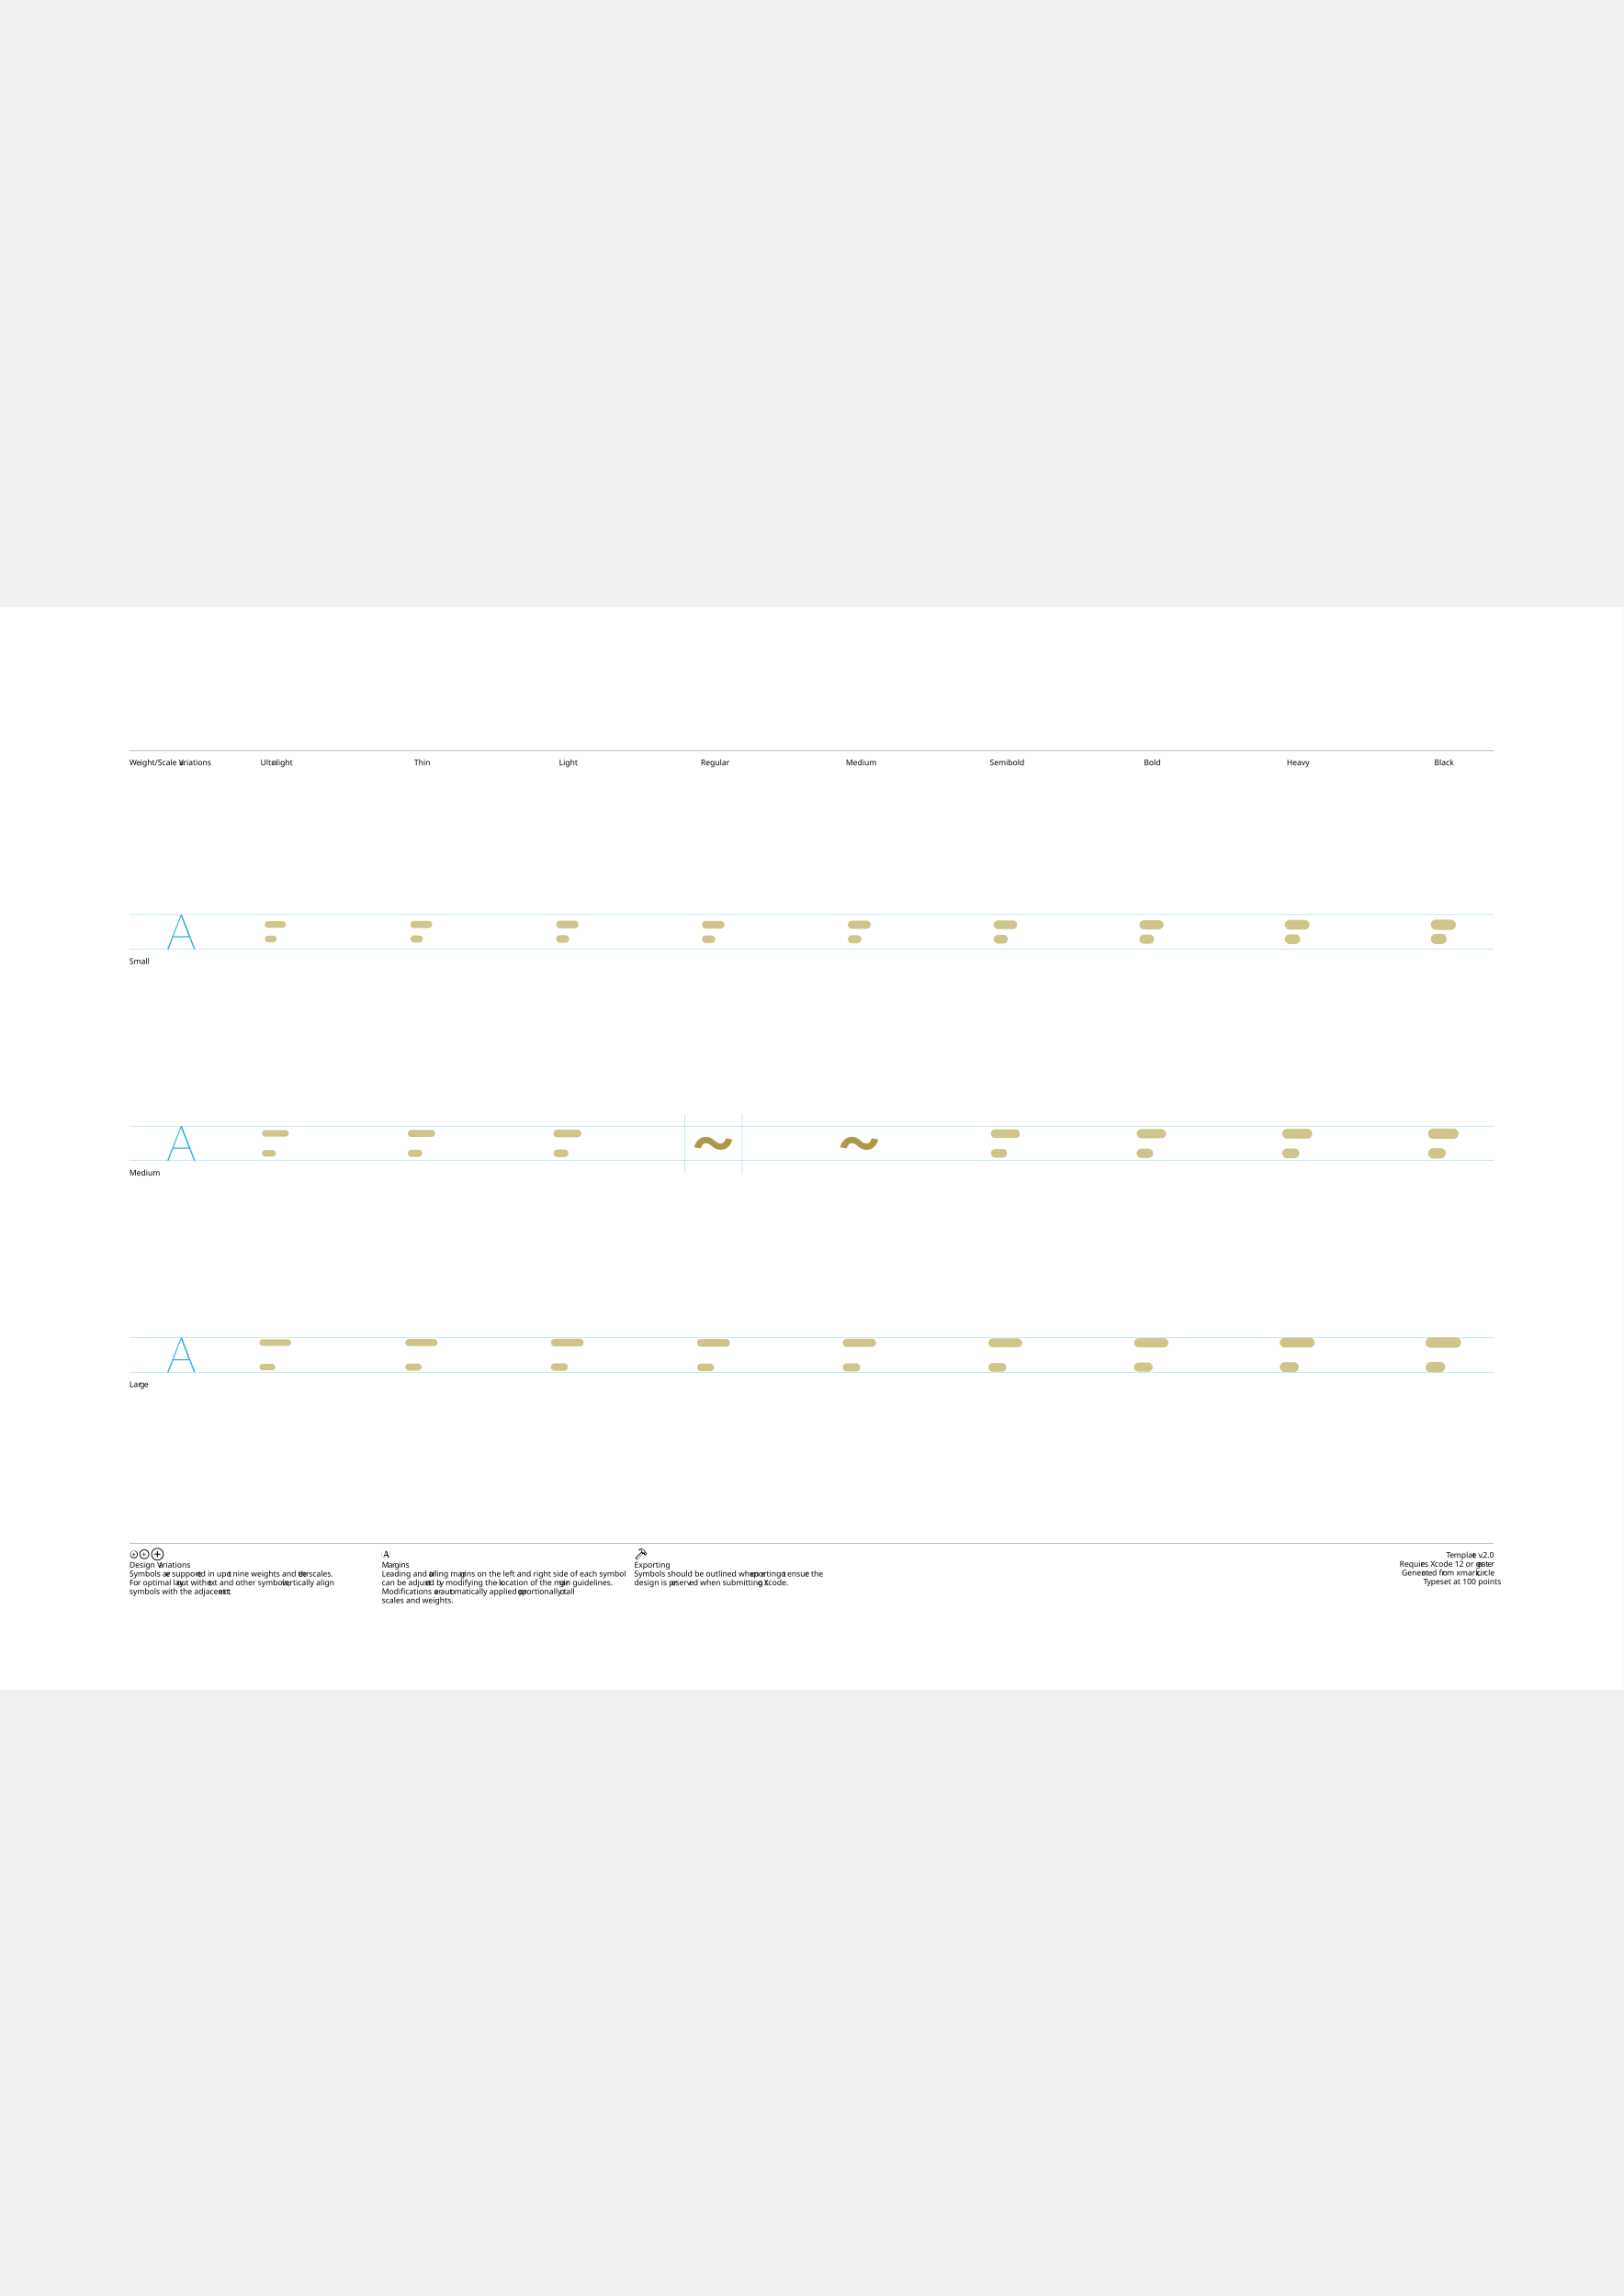
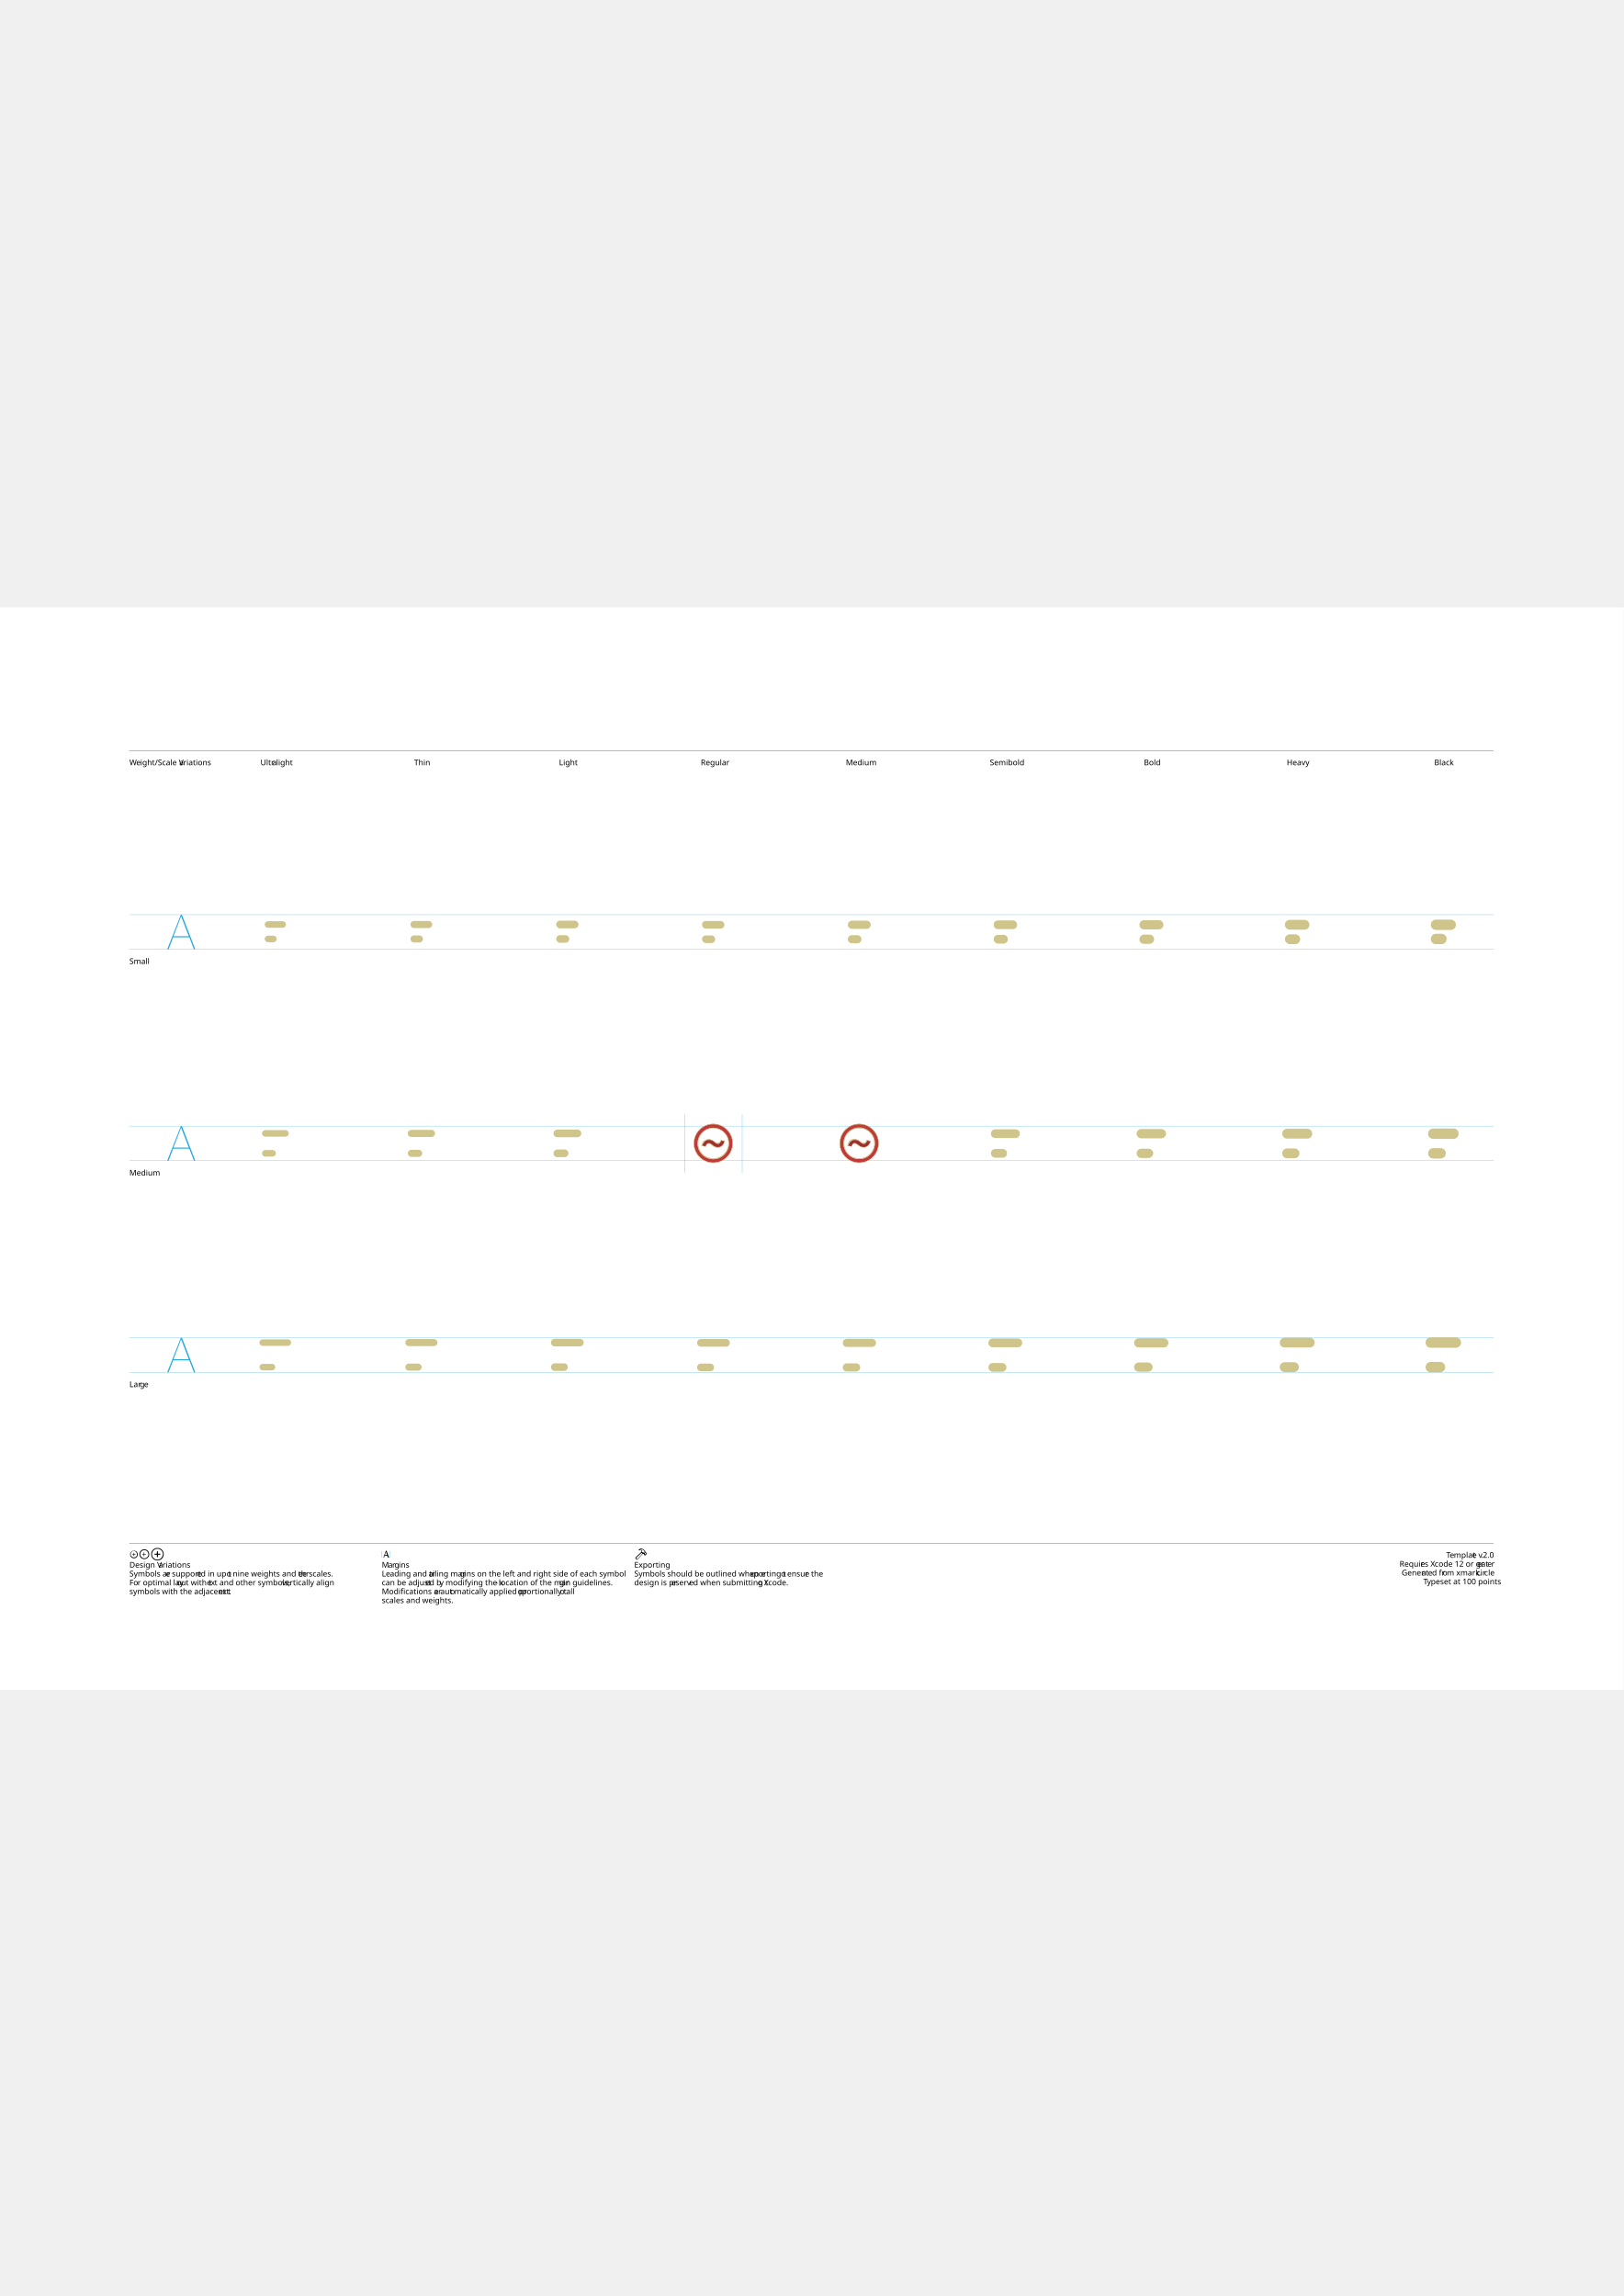
<svg xmlns="http://www.w3.org/2000/svg" version="1.1" id="Layer_1" x="0px" y="0px" viewBox="0 0 595.3 841.9" style="enable-background:new 0 0 595.3 841.9;" xml:space="preserve">
  <style type="text/css">
	.st0{fill-rule:evenodd;clip-rule:evenodd;fill:#FFFFFF;}
	.st1{fill:none;stroke:#000000;stroke-width:9.019327e-02;stroke-miterlimit:10;}
	.st2{font-family:'SFProDisplay-Regular';}
	.st3{font-size:2.886px;}
	.st4{fill:none;stroke:#00AEEF;stroke-width:9.019327e-02;stroke-miterlimit:10;}
	.st5{fill:#27AAE1;}
	.st6{fill:none;stroke:#27AAE1;stroke-width:9.019327e-02;stroke-miterlimit:10;}
	.st7{fill-rule:evenodd;clip-rule:evenodd;fill:#CFC48A;}
- 	.st8{fill-rule:evenodd;clip-rule:evenodd;fill:#AE9848;}
+ 	.st8{fill-rule:evenodd;clip-rule:evenodd;fill:none;}
+ 	.st9{fill-rule:evenodd;clip-rule:evenodd;fill:#BF3A3A;}
+ 	.st10{fill:#CFC48A;}
+ 	.st11{fill-rule:evenodd;clip-rule:evenodd;fill:#A03030;}
</style>
  <g id="Notes">
    <g id="artboard" transform="matrix(1,0,0,1,0,1.31276)">
      <rect y="221.4" class="st0" width="595.3" height="396.9" />
    </g>
    <path class="st1" d="M47.4,275.2h500.2" />
    <g transform="matrix(1,0,0,1,263,322)">
      <text transform="matrix(1 0 0 1 -215.5586 -41.3959)" class="st2 st3">W</text>
      <text transform="matrix(1 0 0 1 -213.0474 -41.3959)" class="st2 st3">e</text>
      <text transform="matrix(1 0 0 1 -211.5688 -41.3959)" class="st2 st3">ight/Scale V</text>
      <text transform="matrix(1 0 0 1 -197.2832 -41.3959)" class="st2 st3">a</text>
      <text transform="matrix(1 0 0 1 -195.8345 -41.3959)" class="st2 st3">riations</text>
    </g>
    <g transform="matrix(1,0,0,1,559.711,322)">
      <text transform="matrix(1 0 0 1 -464.2325 -41.3959)" class="st2 st3">Ultr</text>
      <text transform="matrix(1 0 0 1 -459.9029 -41.3959)" class="st2 st3">a</text>
      <text transform="matrix(1 0 0 1 -458.4542 -41.3959)" class="st2 st3">light</text>
    </g>
    <g transform="matrix(1,0,0,1,856.422,322)">
      <text transform="matrix(1 0 0 1 -704.609 -41.3959)" class="st2 st3">Thin</text>
    </g>
    <g transform="matrix(1,0,0,1,1153.13,322)">
      <text transform="matrix(1 0 0 1 -948.1798 -41.3959)" class="st2 st3">Light</text>
    </g>
    <g transform="matrix(1,0,0,1,1449.84,322)">
      <text transform="matrix(1 0 0 1 -1192.928 -41.3959)" class="st2 st3">Regular</text>
    </g>
    <g transform="matrix(1,0,0,1,1746.56,322)">
      <text transform="matrix(1 0 0 1 -1436.458 -41.3959)" class="st2 st3">Medium</text>
    </g>
    <g transform="matrix(1,0,0,1,2043.27,322)">
      <text transform="matrix(1 0 0 1 -1680.402 -41.3959)" class="st2 st3">Semibold</text>
    </g>
    <g transform="matrix(1,0,0,1,2339.98,322)">
      <text transform="matrix(1 0 0 1 -1920.611 -41.3959)" class="st2 st3">Bold</text>
    </g>
    <g transform="matrix(1,0,0,1,2636.69,322)">
      <text transform="matrix(1 0 0 1 -2164.938 -41.3959)" class="st2 st3">Heavy</text>
    </g>
    <g transform="matrix(1,0,0,1,2933.4,322)">
      <text transform="matrix(1 0 0 1 -2407.569 -41.3959)" class="st2 st3">Black</text>
    </g>
    <path class="st1" d="M47.4,565.8h500.2" />
    <g transform="matrix(1,0,0,1,263,1933)">
      <path d="M-213.9-1361.6c0.8,0,1.4-0.6,1.4-1.4s-0.6-1.4-1.4-1.4c-0.8,0-1.4,0.6-1.4,1.4C-215.3-1362.3-214.7-1361.6-213.9-1361.6z     M-213.9-1361.9c-0.6,0-1.2-0.5-1.2-1.2c0-0.6,0.5-1.2,1.1-1.2s1.2,0.5,1.2,1.2C-212.7-1362.4-213.2-1361.9-213.9-1361.9z     M-214.4-1362.9h0.4v0.4c0,0.1,0.1,0.1,0.1,0.1c0.1,0,0.1-0.1,0.1-0.1v-0.4h0.4c0.1,0,0.1-0.1,0.1-0.1c0-0.1-0.1-0.1-0.1-0.1h-0.4    v-0.4c0-0.1-0.1-0.1-0.1-0.1c-0.1,0-0.1,0.1-0.1,0.1v0.4h-0.4c-0.1,0-0.1,0.1-0.1,0.1S-214.5-1362.9-214.4-1362.9z" />
    </g>
    <g transform="matrix(1,0,0,1,281.506,1933)">
      <path d="M-228.6-1361.3c1,0,1.8-0.8,1.8-1.8s-0.8-1.8-1.8-1.8s-1.8,0.8-1.8,1.8C-230.4-1362.1-229.6-1361.3-228.6-1361.3z     M-228.6-1361.6c-0.8,0-1.5-0.7-1.5-1.5s0.7-1.5,1.5-1.5s1.5,0.7,1.5,1.5C-227.1-1362.2-227.8-1361.6-228.6-1361.6z     M-229.3-1362.9h0.5v0.5c0,0.1,0.1,0.1,0.1,0.1c0.1,0,0.1-0.1,0.1-0.1v-0.5h0.5c0.1,0,0.1-0.1,0.1-0.1c0-0.1-0.1-0.1-0.1-0.1h-0.5    v-0.5c0-0.1-0.1-0.2-0.1-0.2c-0.1,0-0.1,0.1-0.1,0.2v0.5h-0.5c-0.1,0-0.2,0.1-0.2,0.1C-229.4-1363-229.4-1362.9-229.3-1362.9z" />
    </g>
    <g transform="matrix(1,0,0,1,304.924,1933)">
      <path d="M-247.2-1360.8c1.3,0,2.3-1,2.3-2.3s-1-2.3-2.3-2.3s-2.3,1-2.3,2.3S-248.5-1360.8-247.2-1360.8z M-247.2-1361.1    c-1.1,0-2-0.9-2-2s0.9-2,2-2s2,0.9,2,2C-245.3-1362-246.1-1361.1-247.2-1361.1z M-248.1-1362.9h0.7v0.7c0,0.1,0.1,0.2,0.2,0.2    c0.1,0,0.2-0.1,0.2-0.2v-0.7h0.7c0.1,0,0.2-0.1,0.2-0.2s-0.1-0.2-0.2-0.2h-0.7v-0.7c0-0.1-0.1-0.2-0.2-0.2c-0.1,0-0.2,0.1-0.2,0.2    v0.7h-0.7c-0.1,0-0.2,0.1-0.2,0.2S-248.2-1362.9-248.1-1362.9z" />
    </g>
    <g transform="matrix(1,0,0,1,263,1953)">
      <text transform="matrix(1 0 0 1 -215.5586 -1378.185)" class="st2 st3">Design V</text>
      <text transform="matrix(1 0 0 1 -204.8774 -1378.185)" class="st2 st3">a</text>
      <text transform="matrix(1 0 0 1 -203.4287 -1378.185)" class="st2 st3">riations</text>
    </g>
    <g transform="matrix(1,0,0,1,263,1971)">
      <text transform="matrix(1 0 0 1 -215.5586 -1392.938)" class="st2 st3">Symbols ar</text>
      <text transform="matrix(1 0 0 1 -202.2026 -1392.938)" class="st2 st3">e</text>
      <text transform="matrix(1 0 0 1 -200.7246 -1392.938)" class="st2 st3"> support</text>
      <text transform="matrix(1 0 0 1 -190.8496 -1392.938)" class="st2 st3">e</text>
      <text transform="matrix(1 0 0 1 -189.3716 -1392.938)" class="st2 st3">d in up t</text>
      <text transform="matrix(1 0 0 1 -179.9492 -1392.938)" class="st2 st3">o</text>
      <text transform="matrix(1 0 0 1 -178.4175 -1392.938)" class="st2 st3"> nine weights and thr</text>
      <text transform="matrix(1 0 0 1 -153.6338 -1392.938)" class="st2 st3">e</text>
      <text transform="matrix(1 0 0 1 -152.1553 -1392.938)" class="st2 st3">e scales.</text>
    </g>
    <g transform="matrix(1,0,0,1,263,1989)">
      <text transform="matrix(1 0 0 1 -215.5586 -1407.691)" class="st2 st3">F</text>
      <text transform="matrix(1 0 0 1 -214.0913 -1407.691)" class="st2 st3">o</text>
      <text transform="matrix(1 0 0 1 -212.5596 -1407.691)" class="st2 st3">r optimal lay</text>
      <text transform="matrix(1 0 0 1 -198.1641 -1407.691)" class="st2 st3">o</text>
      <text transform="matrix(1 0 0 1 -196.6318 -1407.691)" class="st2 st3">ut with t</text>
      <text transform="matrix(1 0 0 1 -187.146 -1407.691)" class="st2 st3">e</text>
      <text transform="matrix(1 0 0 1 -185.6963 -1407.691)" class="st2 st3">x</text>
      <text transform="matrix(1 0 0 1 -184.3447 -1407.691)" class="st2 st3">t and other symbols,</text>
      <text transform="matrix(1 0 0 1 -160.2012 -1407.691)" class="st2 st3"> </text>
      <text transform="matrix(1 0 0 1 -159.6089 -1407.691)" class="st2 st3">v</text>
      <text transform="matrix(1 0 0 1 -158.2715 -1407.691)" class="st2 st3">e</text>
      <text transform="matrix(1 0 0 1 -156.7935 -1407.691)" class="st2 st3">rtically align</text>
    </g>
    <g transform="matrix(1,0,0,1,263,2007)">
      <text transform="matrix(1 0 0 1 -215.5586 -1422.444)" class="st2 st3">symbols with the adjacent t</text>
      <text transform="matrix(1 0 0 1 -182.8467 -1422.444)" class="st2 st3">e</text>
      <text transform="matrix(1 0 0 1 -181.3965 -1422.444)" class="st2 st3">x</text>
      <text transform="matrix(1 0 0 1 -180.0449 -1422.444)" class="st2 st3">t.</text>
    </g>
    <path class="st4" d="M140,568.7v2.5" />
    <g transform="matrix(1,0,0,1,776,1933)">
      <path d="M-635.4-1361.8c0.1,0,0.1,0,0.2-0.1l0.2-0.6h1l0.2,0.6c0,0.1,0.1,0.1,0.2,0.1c0.1,0,0.2-0.1,0.2-0.1v-0.1l-0.8-2.2    c0-0.1-0.1-0.2-0.2-0.2c-0.1,0-0.2,0.1-0.2,0.2l-0.8,2.2L-635.4-1361.8C-635.6-1361.8-635.5-1361.8-635.4-1361.8z M-634.9-1362.8    l0.4-1.2l0,0l0.4,1.2H-634.9z" />
    </g>
    <path class="st4" d="M143,568.7v2.5" />
    <g transform="matrix(1,0,0,1,776,1953)">
      <text transform="matrix(1 0 0 1 -636.02 -1378.185)" class="st2 st3">M</text>
      <text transform="matrix(1 0 0 1 -633.6641 -1378.185)" class="st2 st3">a</text>
      <text transform="matrix(1 0 0 1 -632.2153 -1378.185)" class="st2 st3">r</text>
      <text transform="matrix(1 0 0 1 -631.3965 -1378.185)" class="st2 st3">g</text>
      <text transform="matrix(1 0 0 1 -629.8125 -1378.185)" class="st2 st3">ins</text>
    </g>
    <g transform="matrix(1,0,0,1,776,1971)">
      <text transform="matrix(1 0 0 1 -636.02 -1392.938)" class="st2 st3">L</text>
      <text transform="matrix(1 0 0 1 -634.5488 -1392.938)" class="st2 st3">e</text>
      <text transform="matrix(1 0 0 1 -633.0708 -1392.938)" class="st2 st3">ading and tr</text>
      <text transform="matrix(1 0 0 1 -618.8428 -1392.938)" class="st2 st3">a</text>
      <text transform="matrix(1 0 0 1 -617.394 -1392.938)" class="st2 st3">iling mar</text>
      <text transform="matrix(1 0 0 1 -607.333 -1392.938)" class="st2 st3">g</text>
      <text transform="matrix(1 0 0 1 -605.749 -1392.938)" class="st2 st3">ins on the left and right side of each symbol</text>
    </g>
    <g transform="matrix(1,0,0,1,776,1989)">
      <text transform="matrix(1 0 0 1 -636.02 -1407.691)" class="st2 st3">can be adjust</text>
      <text transform="matrix(1 0 0 1 -620.0151 -1407.691)" class="st2 st3">e</text>
      <text transform="matrix(1 0 0 1 -618.5366 -1407.691)" class="st2 st3">d b</text>
      <text transform="matrix(1 0 0 1 -614.8052 -1407.691)" class="st2 st3">y</text>
      <text transform="matrix(1 0 0 1 -613.4014 -1407.691)" class="st2 st3"> modifying the x</text>
      <text transform="matrix(1 0 0 1 -594.4043 -1407.691)" class="st2 st3">-</text>
      <text transform="matrix(1 0 0 1 -593.167 -1407.691)" class="st2 st3">location of the mar</text>
      <text transform="matrix(1 0 0 1 -570.9614 -1407.691)" class="st2 st3">g</text>
      <text transform="matrix(1 0 0 1 -569.3774 -1407.691)" class="st2 st3">in guidelines.</text>
    </g>
    <g transform="matrix(1,0,0,1,776,2007)">
      <text transform="matrix(1 0 0 1 -636.02 -1422.444)" class="st2 st3">Modifications ar</text>
      <text transform="matrix(1 0 0 1 -616.812 -1422.444)" class="st2 st3">e</text>
      <text transform="matrix(1 0 0 1 -615.3335 -1422.444)" class="st2 st3"> aut</text>
      <text transform="matrix(1 0 0 1 -610.9448 -1422.444)" class="st2 st3">o</text>
      <text transform="matrix(1 0 0 1 -609.4131 -1422.444)" class="st2 st3">matically applied pr</text>
      <text transform="matrix(1 0 0 1 -586.2378 -1422.444)" class="st2 st3">o</text>
      <text transform="matrix(1 0 0 1 -584.7061 -1422.444)" class="st2 st3">portionally t</text>
      <text transform="matrix(1 0 0 1 -570.7329 -1422.444)" class="st2 st3">o</text>
      <text transform="matrix(1 0 0 1 -569.2012 -1422.444)" class="st2 st3"> all</text>
    </g>
    <g transform="matrix(1,0,0,1,776,2025)">
      <text transform="matrix(1 0 0 1 -636.02 -1437.197)" class="st2 st3">scales and weights.</text>
    </g>
    <g transform="matrix(1,0,0,1,1289,1933)">
      <path d="M-1056-1361.5l0.3,0.3c0.2,0.2,0.3,0.1,0.5,0l1.8-2c0,0,0.1,0,0.2,0h0.2l0.1,0.1v0.1c0,0.1,0,0.2,0.1,0.2l0.1,0.1    c0.1,0.1,0.2,0.1,0.3,0l0.5-0.5c0.1-0.1,0.1-0.2,0-0.3l-0.1-0.1c-0.1-0.1-0.2-0.1-0.2-0.1h-0.1l-0.1-0.1v-0.2c0-0.1,0-0.2-0.1-0.3    l-0.4-0.4c-0.6-0.6-1.4-0.6-1.9-0.1c-0.1,0.1-0.1,0.2,0,0.2c0,0.1,0.1,0.1,0.2,0.1c0.3-0.1,0.5-0.1,0.8,0.1l-0.1,0.3    c0,0.1,0,0.2,0,0.2l-2,1.9C-1056.1-1361.8-1056.1-1361.6-1056-1361.5z M-1054.5-1364.7c0.4-0.3,1-0.3,1.4,0.1l0.4,0.4v0.1    l-0.1,0.3l0.3,0.3h0.2h0.1l0.1,0.1l-0.4,0.4l-0.1-0.1c0,0,0,0,0-0.1v-0.2l-0.3-0.3h-0.3c-0.1,0-0.1,0-0.1,0l-0.4-0.4    c0,0-0.1-0.1,0-0.1l0.2-0.4C-1053.8-1364.6-1054.2-1364.7-1054.5-1364.7C-1054.6-1364.6-1054.6-1364.7-1054.5-1364.7z     M-1055.5-1361.4l-0.2-0.2c-0.1-0.1-0.1-0.1,0-0.2l1.9-1.8l0.3,0.3l-1.8,2C-1055.4-1361.3-1055.4-1361.3-1055.5-1361.4z" />
    </g>
    <g transform="matrix(1,0,0,1,1289,1953)">
      <text transform="matrix(1 0 0 1 -1056.482 -1378.185)" class="st2 st3">Exporting</text>
    </g>
    <g transform="matrix(1,0,0,1,1289,1971)">
      <text transform="matrix(1 0 0 1 -1056.482 -1392.938)" class="st2 st3">Symbols should be outlined when e</text>
      <text transform="matrix(1 0 0 1 -1014.039 -1392.938)" class="st2 st3">x</text>
      <text transform="matrix(1 0 0 1 -1012.688 -1392.938)" class="st2 st3">porting t</text>
      <text transform="matrix(1 0 0 1 -1002.693 -1392.938)" class="st2 st3">o</text>
      <text transform="matrix(1 0 0 1 -1001.161 -1392.938)" class="st2 st3"> ensur</text>
      <text transform="matrix(1 0 0 1 -993.8877 -1392.938)" class="st2 st3">e</text>
      <text transform="matrix(1 0 0 1 -992.4097 -1392.938)" class="st2 st3"> the</text>
    </g>
    <g transform="matrix(1,0,0,1,1289,1989)">
      <text transform="matrix(1 0 0 1 -1056.482 -1407.691)" class="st2 st3">design is pr</text>
      <text transform="matrix(1 0 0 1 -1042.837 -1407.691)" class="st2 st3">e</text>
      <text transform="matrix(1 0 0 1 -1041.359 -1407.691)" class="st2 st3">serv</text>
      <text transform="matrix(1 0 0 1 -1036.311 -1407.691)" class="st2 st3">e</text>
      <text transform="matrix(1 0 0 1 -1034.833 -1407.691)" class="st2 st3">d when submitting t</text>
      <text transform="matrix(1 0 0 1 -1011.199 -1407.691)" class="st2 st3">o</text>
      <text transform="matrix(1 0 0 1 -1009.668 -1407.691)" class="st2 st3"> X</text>
      <text transform="matrix(1 0 0 1 -1007.342 -1407.691)" class="st2 st3">c</text>
      <text transform="matrix(1 0 0 1 -1005.896 -1407.691)" class="st2 st3">ode.</text>
    </g>
    <g id="template-version" transform="matrix(1,0,0,1,3036,1933)">
      <text transform="matrix(1 0 0 1 -2505.767 -1361.793)" class="st2 st3">T</text>
      <text transform="matrix(1 0 0 1 -2504.47 -1361.793)" class="st2 st3">e</text>
      <text transform="matrix(1 0 0 1 -2502.991 -1361.793)" class="st2 st3">mplat</text>
      <text transform="matrix(1 0 0 1 -2496.223 -1361.793)" class="st2 st3">e</text>
      <text transform="matrix(1 0 0 1 -2494.744 -1361.793)" class="st2 st3"> v</text>
      <text transform="matrix(1 0 0 1 -2492.971 -1361.793)" class="st2 st3">.</text>
      <text transform="matrix(1 0 0 1 -2492.351 -1361.793)" class="st2 st3">2.0</text>
    </g>
    <g transform="matrix(1,0,0,1,3036,1951)">
      <text transform="matrix(1 0 0 1 -2522.907 -1376.546)" class="st2 st3">Requir</text>
      <text transform="matrix(1 0 0 1 -2515.182 -1376.546)" class="st2 st3">e</text>
      <text transform="matrix(1 0 0 1 -2513.703 -1376.546)" class="st2 st3">s X</text>
      <text transform="matrix(1 0 0 1 -2510.035 -1376.546)" class="st2 st3">c</text>
      <text transform="matrix(1 0 0 1 -2508.589 -1376.546)" class="st2 st3">ode 12 or gr</text>
      <text transform="matrix(1 0 0 1 -2494.469 -1376.546)" class="st2 st3">e</text>
      <text transform="matrix(1 0 0 1 -2492.99 -1376.546)" class="st2 st3">at</text>
      <text transform="matrix(1 0 0 1 -2490.714 -1376.546)" class="st2 st3">e</text>
      <text transform="matrix(1 0 0 1 -2489.235 -1376.546)" class="st2 st3">r</text>
    </g>
    <g transform="matrix(1,0,0,1,3036,1969)">
      <text transform="matrix(1 0 0 1 -2522.122 -1391.299)" class="st2 st3">Gener</text>
      <text transform="matrix(1 0 0 1 -2514.745 -1391.299)" class="st2 st3">a</text>
      <text transform="matrix(1 0 0 1 -2513.296 -1391.299)" class="st2 st3">t</text>
      <text transform="matrix(1 0 0 1 -2512.469 -1391.299)" class="st2 st3">e</text>
      <text transform="matrix(1 0 0 1 -2510.99 -1391.299)" class="st2 st3">d fr</text>
      <text transform="matrix(1 0 0 1 -2507.106 -1391.299)" class="st2 st3">o</text>
      <text transform="matrix(1 0 0 1 -2505.573 -1391.299)" class="st2 st3">m xmark.</text>
      <text transform="matrix(1 0 0 1 -2494.719 -1391.299)" class="st2 st3">c</text>
      <text transform="matrix(1 0 0 1 -2493.273 -1391.299)" class="st2 st3">ir</text>
      <text transform="matrix(1 0 0 1 -2491.859 -1391.299)" class="st2 st3">c</text>
      <text transform="matrix(1 0 0 1 -2490.414 -1391.299)" class="st2 st3">le</text>
    </g>
    <g transform="matrix(1,0,0,1,3036,1987)">
      <text transform="matrix(1 0 0 1 -2514.163 -1406.053)" class="st2 st3">T</text>
      <text transform="matrix(1 0 0 1 -2512.824 -1406.053)" class="st2 st3">y</text>
      <text transform="matrix(1 0 0 1 -2511.42 -1406.053)" class="st2 st3">peset at 100 points</text>
    </g>
    <g transform="matrix(1,0,0,1,263,726)">
      <text transform="matrix(1 0 0 1 -215.5586 -372.5199)" class="st2 st3">Small</text>
    </g>
    <g transform="matrix(1,0,0,1,263,1156)">
      <text transform="matrix(1 0 0 1 -215.5586 -724.953)" class="st2 st3">Medium</text>
    </g>
    <g transform="matrix(1,0,0,1,263,1586)">
      <text transform="matrix(1 0 0 1 -215.5586 -1077.388)" class="st2 st3">Lar</text>
      <text transform="matrix(1 0 0 1 -211.7773 -1077.388)" class="st2 st3">g</text>
      <text transform="matrix(1 0 0 1 -210.1934 -1077.388)" class="st2 st3">e</text>
    </g>
  </g>
  <g id="Guides">
    <g id="H-reference" transform="matrix(1,0,0,1,339,696)">
      <path class="st5" d="M-277.7-347.9h0.5l1.7-4.4h5.9l1.7,4.4h0.5l-4.9-12.7h-0.4L-277.7-347.9z M-272.6-360L-272.6-360l2.8,7.3    h-5.6L-272.6-360z" />
    </g>
    <path id="Baseline-S" class="st6" d="M47.4,348.1h500.2" />
    <path id="Capline-S" class="st6" d="M47.4,335.4h500.2" />
    <g id="H-reference1" transform="matrix(1,0,0,1,339,1126)">
      <path class="st5" d="M-277.7-700.4h0.5l1.7-4.4h5.9l1.7,4.4h0.5l-4.9-12.7h-0.4L-277.7-700.4z M-272.6-712.5L-272.6-712.5l2.8,7.3    h-5.6L-272.6-712.5z" />
    </g>
    <path id="Baseline-M" class="st6" d="M47.4,425.6h500.2" />
    <path id="Capline-M" class="st6" d="M47.4,412.9h500.2" />
    <g id="H-reference2" transform="matrix(1,0,0,1,339,1556)">
      <path class="st5" d="M-277.7-1052.8h0.5l1.7-4.4h5.9l1.7,4.4h0.5l-4.9-12.7h-0.4L-277.7-1052.8z M-272.6-1064.9L-272.6-1064.9    l2.8,7.3h-5.6L-272.6-1064.9z" />
    </g>
    <path id="Baseline-L" class="st6" d="M47.4,503.2h500.2" />
    <path id="Capline-L" class="st6" d="M47.4,490.5h500.2" />
    <path id="left-margin" class="st4" d="M251,408.5V430" />
    <path id="right-margin" class="st4" d="M272.1,408.5V430" />
  </g>
  <g id="Symbols">
    <g id="Black-L" transform="matrix(1,0,0,1,2854.05,1556)">
      <path class="st7" d="M-2329.5-1052.8h3.4c1,0,1.9-0.8,1.9-1.9c0-1-0.8-1.9-1.9-1.9h-3.4c-1,0-1.9,0.8-1.9,1.9    C-2331.4-1053.6-2330.6-1052.8-2329.5-1052.8z M-2329.5-1061.8h9.2c1,0,1.9-0.8,1.9-1.9s-0.8-1.9-1.9-1.9h-9.2    c-1,0-1.9,0.8-1.9,1.9S-2330.6-1061.8-2329.5-1061.8z" />
    </g>
    <g id="Heavy-L" transform="matrix(1,0,0,1,2558.39,1556)">
      <path class="st7" d="M-2087.4-1052.9h3.4c1,0,1.8-0.8,1.8-1.8s-0.8-1.8-1.8-1.8h-3.4c-1,0-1.8,0.8-1.8,1.8    C-2089.2-1053.7-2088.4-1052.9-2087.4-1052.9z M-2087.4-1061.9h9.2c1,0,1.8-0.8,1.8-1.8s-0.8-1.8-1.8-1.8h-9.2    c-1,0-1.8,0.8-1.8,1.8S-2088.4-1061.9-2087.4-1061.9z" />
    </g>
    <g id="Bold-L" transform="matrix(1,0,0,1,2262.88,1556)">
      <path class="st7" d="M-1845.4-1053h3.4c0.9,0,1.7-0.8,1.7-1.7c0-0.9-0.8-1.7-1.7-1.7h-3.4c-0.9,0-1.7,0.8-1.7,1.7    C-1847.1-1053.7-1846.3-1053-1845.4-1053z M-1845.4-1061.9h9.2c0.9,0,1.7-0.8,1.7-1.7s-0.8-1.7-1.7-1.7h-9.2    c-0.9,0-1.7,0.8-1.7,1.7S-1846.3-1061.9-1845.4-1061.9z" />
    </g>
    <g id="Semibold-L" transform="matrix(1,0,0,1,1966.97,1556)">
      <path class="st7" d="M-1603-1053h3.4c0.9,0,1.6-0.7,1.6-1.6s-0.7-1.6-1.6-1.6h-3.4c-0.9,0-1.6,0.7-1.6,1.6    C-1604.6-1053.8-1603.9-1053-1603-1053z M-1603-1062h9.2c0.9,0,1.6-0.7,1.6-1.6s-0.7-1.6-1.6-1.6h-9.2c-0.9,0-1.6,0.7-1.6,1.6    S-1603.9-1062-1603-1062z" />
    </g>
    <g id="Medium-L" transform="matrix(1,0,0,1,1670.87,1556)">
      <path class="st7" d="M-1360.4-1053.1h3.4c0.8,0,1.5-0.7,1.5-1.5s-0.7-1.5-1.5-1.5h-3.4c-0.8,0-1.5,0.7-1.5,1.5    C-1361.9-1053.8-1361.3-1053.1-1360.4-1053.1z M-1360.4-1062.1h9.2c0.8,0,1.5-0.7,1.5-1.5s-0.7-1.5-1.5-1.5h-9.2    c-0.8,0-1.5,0.7-1.5,1.5S-1361.3-1062.1-1360.4-1062.1z" />
    </g>
    <g id="Regular-L" transform="matrix(1,0,0,1,1374.97,1556)">
      <path class="st7" d="M-1118-1053.2h3.4c0.8,0,1.4-0.6,1.4-1.4s-0.6-1.4-1.4-1.4h-3.4c-0.8,0-1.4,0.6-1.4,1.4    S-1118.8-1053.2-1118-1053.2z M-1118-1062.2h9.2c0.8,0,1.4-0.6,1.4-1.4s-0.6-1.4-1.4-1.4h-9.2c-0.8,0-1.4,0.6-1.4,1.4    S-1118.8-1062.2-1118-1062.2z" />
    </g>
    <g id="Light-L" transform="matrix(1,0,0,1,1079.18,1556)">
      <path class="st7" d="M-875.8-1053.3h3.4c0.7,0,1.4-0.6,1.4-1.4s-0.6-1.4-1.4-1.4h-3.4c-0.7,0-1.4,0.6-1.4,1.4    S-876.5-1053.3-875.8-1053.3z M-875.8-1062.3h9.2c0.7,0,1.4-0.6,1.4-1.4s-0.6-1.4-1.4-1.4h-9.2c-0.7,0-1.4,0.6-1.4,1.4    S-876.5-1062.3-875.8-1062.3z" />
    </g>
    <g id="Thin-L" transform="matrix(1,0,0,1,783.693,1556)">
      <path class="st7" d="M-633.8-1053.4h3.4c0.7,0,1.3-0.6,1.3-1.3s-0.6-1.3-1.3-1.3h-3.4c-0.7,0-1.3,0.6-1.3,1.3    S-634.5-1053.4-633.8-1053.4z M-633.8-1062.4h9.2c0.7,0,1.3-0.6,1.3-1.3s-0.6-1.3-1.3-1.3h-9.2c-0.7,0-1.3,0.6-1.3,1.3    S-634.5-1062.4-633.8-1062.4z" />
    </g>
    <g id="Ultralight-L" transform="matrix(1,0,0,1,487.616,1556)">
      <path class="st7" d="M-391.3-1053.5h3.4c0.6,0,1.2-0.5,1.2-1.2c0-0.6-0.5-1.2-1.2-1.2h-3.4c-0.6,0-1.2,0.5-1.2,1.2    C-392.4-1054-391.9-1053.5-391.3-1053.5z M-391.3-1062.5h9.2c0.6,0,1.2-0.5,1.2-1.2s-0.5-1.2-1.2-1.2h-9.2c-0.6,0-1.2,0.5-1.2,1.2    S-391.9-1062.5-391.3-1062.5z" />
    </g>
    <g id="Black-M" transform="matrix(1,0,0,1,2870.97,1126)">
      <path class="st7" d="M-2345.5-701.2h2.7c1,0,1.9-0.8,1.9-1.9c0-1-0.8-1.9-1.9-1.9h-2.7c-1,0-1.9,0.8-1.9,1.9    S-2346.6-701.2-2345.5-701.2z M-2345.5-708.4h7.4c1,0,1.9-0.8,1.9-1.9s-0.8-1.9-1.9-1.9h-7.4c-1,0-1.9,0.8-1.9,1.9    S-2346.6-708.4-2345.5-708.4z" />
    </g>
    <g id="Heavy-M" transform="matrix(1,0,0,1,2575.19,1126)">
      <path class="st7" d="M-2103.3-701.3h2.7c1,0,1.8-0.8,1.8-1.8s-0.8-1.8-1.8-1.8h-2.7c-1,0-1.8,0.8-1.8,1.8    S-2104.3-701.3-2103.3-701.3z M-2103.3-708.5h7.4c1,0,1.8-0.8,1.8-1.8s-0.8-1.8-1.8-1.8h-7.4c-1,0-1.8,0.8-1.8,1.8    S-2104.3-708.5-2103.3-708.5z" />
    </g>
    <g id="Bold-M" transform="matrix(1,0,0,1,2279.5,1126)">
      <path class="st7" d="M-1861.1-701.4h2.7c0.9,0,1.7-0.8,1.7-1.7s-0.8-1.7-1.7-1.7h-2.7c-0.9,0-1.7,0.8-1.7,1.7    C-1862.8-702.1-1862-701.4-1861.1-701.4z M-1861.1-708.6h7.4c0.9,0,1.7-0.8,1.7-1.7s-0.8-1.7-1.7-1.7h-7.4c-0.9,0-1.7,0.8-1.7,1.7    C-1862.8-709.4-1862-708.6-1861.1-708.6z" />
    </g>
    <g id="Semibold-M" transform="matrix(1,0,0,1,1983.5,1126)">
      <path class="st7" d="M-1618.6-701.5h2.7c0.9,0,1.6-0.7,1.6-1.6c0-0.9-0.7-1.6-1.6-1.6h-2.7c-0.9,0-1.6,0.7-1.6,1.6    S-1619.5-701.5-1618.6-701.5z M-1618.6-708.7h7.4c0.9,0,1.6-0.7,1.6-1.6c0-0.9-0.7-1.6-1.6-1.6h-7.4c-0.9,0-1.6,0.7-1.6,1.6    S-1619.5-708.7-1618.6-708.7z" />
    </g>
    <g id="Medium-M" transform="matrix(1,0,0,1,1687.3,1126)">
      <path class="st8" d="M-1367.7-708.6l2.4,0.4c-0.1,0.4-0.4,1.4-1,2.2s-1.6,1.5-2.9,1.6c-1.2,0.1-2.4-0.2-3.8-1.5    c-0.8-0.7-1.4-0.9-2.1-0.9s-1.1,0.5-1.4,1c-0.2,0.3-0.3,0.7-0.4,0.9l-2.4-0.4c0.1-0.4,0.4-1.4,1-2.2s1.6-1.5,2.9-1.6    c1.2-0.1,2.4,0.2,3.8,1.5c0.8,0.7,1.4,0.9,2.1,0.9s1.1-0.5,1.4-1C-1367.8-708.1-1367.7-708.4-1367.7-708.6z" />
+       <path class="st8" d="M-1366.5-713.9h-11.5c-0.8,0-1.4,0.6-1.4,1.4v11.5c0,0.8,0.6,1.4,1.4,1.4h11.5c0.8,0,1.4-0.6,1.4-1.4v-11.5    C-1365.2-713.3-1365.8-713.9-1366.5-713.9z M-1372.3-702.2c-2.5,0-4.6-2-4.6-4.6s2-4.6,4.6-4.6c2.5,0,4.6,2,4.6,4.6    S-1369.8-702.2-1372.3-702.2z" />
+       <path class="st8" d="M-1369.5-707.9l1.4,0.3c-0.1,0.3-0.2,0.8-0.6,1.3c-0.4,0.5-1,0.9-1.8,1c-0.7,0-1.4-0.1-2.3-0.9    c-0.5-0.4-0.9-0.6-1.3-0.5c-0.4,0-0.7,0.3-0.8,0.6c-0.1,0.2-0.2,0.4-0.2,0.5l-1.4-0.3c0.1-0.3,0.2-0.8,0.6-1.3    c0.4-0.5,1-0.9,1.8-1c0.7,0,1.4,0.1,2.3,0.9c0.5,0.4,0.9,0.6,1.3,0.5c0.4,0,0.7-0.3,0.8-0.6    C-1369.6-707.5-1369.6-707.7-1369.5-707.9z M-1372.3-713.1c3.5,0,6.4,2.9,6.4,6.4c0,3.5-2.9,6.4-6.4,6.4c-3.5,0-6.4-2.9-6.4-6.4    C-1378.7-710.3-1375.8-713.1-1372.3-713.1z" />
+       <g>
+         <g>
+           <path class="st9" d="M-1372.3-712.4c3.1,0,5.7,2.5,5.7,5.7c0,3.1-2.5,5.7-5.7,5.7c-3.1,0-5.7-2.5-5.7-5.7      C-1378-709.9-1375.4-712.4-1372.3-712.4z M-1372.3-713.9c-3.9,0-7.1,3.2-7.1,7.1c0,3.9,3.2,7.1,7.1,7.1c3.9,0,7.1-3.2,7.1-7.1      C-1365.2-710.7-1368.4-713.9-1372.3-713.9z" />
+           <path class="st10" d="M-1372.3-699.5c-4,0-7.2-3.2-7.2-7.2c0-4,3.2-7.2,7.2-7.2s7.2,3.2,7.2,7.2      C-1365.1-702.8-1368.3-699.5-1372.3-699.5z M-1372.3-713.7c-3.9,0-7,3.1-7,7s3.1,7,7,7s7-3.1,7-7S-1368.4-713.7-1372.3-713.7z       M-1372.3-701c-3.2,0-5.8-2.6-5.8-5.8c0-3.2,2.6-5.8,5.8-5.8s5.8,2.6,5.8,5.8C-1366.5-703.6-1369.1-701-1372.3-701z       M-1372.3-712.3c-3.1,0-5.5,2.5-5.5,5.5c0,3.1,2.5,5.5,5.5,5.5s5.5-2.5,5.5-5.5C-1366.8-709.8-1369.2-712.3-1372.3-712.3z" />
+         </g>
+         <g>
+           <path class="st11" d="M-1369.5-707.9l1.4,0.3c-0.1,0.3-0.2,0.8-0.6,1.3c-0.4,0.5-1,0.9-1.8,1c-0.7,0-1.4-0.1-2.3-0.9      c-0.5-0.4-0.9-0.6-1.3-0.5c-0.4,0-0.7,0.3-0.8,0.6c-0.1,0.2-0.2,0.4-0.2,0.5l-1.4-0.3c0.1-0.3,0.2-0.8,0.6-1.3      c0.4-0.5,1-0.9,1.8-1c0.7,0,1.4,0.1,2.3,0.9c0.5,0.4,0.9,0.6,1.3,0.5c0.4,0,0.7-0.3,0.8-0.6      C-1369.6-707.5-1369.6-707.7-1369.5-707.9z" />
+           <path class="st10" d="M-1370.7-705.2c-0.8,0-1.5-0.3-2.2-1c-0.4-0.4-0.8-0.5-1.2-0.5c-0.3,0-0.5,0.2-0.7,0.5      c-0.1,0.2-0.2,0.4-0.2,0.5l0,0.1l-1.7-0.3l0-0.1c0.1-0.3,0.3-0.9,0.6-1.4c0.5-0.6,1.1-1,1.9-1c0.9,0,1.6,0.2,2.4,1      c0.4,0.4,0.8,0.5,1.2,0.5c0.3,0,0.5-0.2,0.7-0.5c0.1-0.2,0.2-0.4,0.2-0.5l0-0.1l1.7,0.3l0,0.1c-0.1,0.3-0.3,0.9-0.6,1.4      c-0.5,0.6-1.1,1-1.9,1C-1370.5-705.2-1370.6-705.2-1370.7-705.2z M-1374-706.9c0.4,0,0.8,0.2,1.3,0.6c0.7,0.7,1.4,0.9,2.2,0.9      c0.7,0,1.3-0.3,1.7-0.9c0.3-0.4,0.5-0.9,0.6-1.2l-1.2-0.2c0,0.1-0.1,0.3-0.2,0.5c-0.2,0.4-0.5,0.6-0.9,0.7      c-0.4,0-0.9-0.2-1.3-0.6c-0.7-0.7-1.4-0.9-2.2-0.9c-0.7,0-1.3,0.4-1.7,0.9c-0.3,0.4-0.5,0.9-0.6,1.2l1.2,0.2      c0-0.1,0.1-0.3,0.2-0.5C-1374.7-706.6-1374.4-706.9-1374-706.9C-1374-706.9-1374-706.9-1374-706.9z" />
+         </g>
+       </g>
    </g>
    <g id="Regular-M" transform="matrix(1,0,0,1,1391.3,1126)">
      <path class="st8" d="M-1125.2-708.6l2.4,0.4c-0.1,0.4-0.4,1.4-1,2.2s-1.6,1.5-2.9,1.6c-1.2,0.1-2.4-0.2-3.8-1.5    c-0.8-0.7-1.4-0.9-2.1-0.9s-1.1,0.5-1.4,1c-0.2,0.3-0.3,0.7-0.4,0.9l-2.4-0.4c0.1-0.4,0.4-1.4,1-2.2s1.6-1.5,2.9-1.6    c1.2-0.1,2.4,0.2,3.8,1.5c0.8,0.7,1.4,0.9,2.1,0.9s1.1-0.5,1.4-1C-1125.3-708.1-1125.2-708.4-1125.2-708.6z" />
+       <g>
+         <g>
+           <path class="st9" d="M-1129.8-712.4c3.1,0,5.7,2.5,5.7,5.7c0,3.1-2.5,5.7-5.7,5.7s-5.7-2.5-5.7-5.7      C-1135.5-709.9-1132.9-712.4-1129.8-712.4z M-1129.8-713.9c-3.9,0-7.1,3.2-7.1,7.1c0,3.9,3.2,7.1,7.1,7.1s7.1-3.2,7.1-7.1      C-1122.7-710.7-1125.9-713.9-1129.8-713.9z" />
+           <path class="st10" d="M-1129.8-699.5c-4,0-7.2-3.2-7.2-7.2c0-4,3.2-7.2,7.2-7.2s7.2,3.2,7.2,7.2      C-1122.6-702.7-1125.8-699.5-1129.8-699.5z M-1129.8-713.7c-3.9,0-7,3.1-7,7s3.1,7,7,7s7-3.1,7-7S-1125.9-713.7-1129.8-713.7z       M-1129.8-700.9c-3.2,0-5.8-2.6-5.8-5.8c0-3.2,2.6-5.8,5.8-5.8s5.8,2.6,5.8,5.8C-1124-703.5-1126.6-700.9-1129.8-700.9z       M-1129.8-712.3c-3.1,0-5.5,2.5-5.5,5.5c0,3.1,2.5,5.5,5.5,5.5s5.5-2.5,5.5-5.5C-1124.3-709.8-1126.7-712.3-1129.8-712.3z" />
+         </g>
+         <g>
+           <path class="st11" d="M-1127-707.9l1.4,0.3c-0.1,0.3-0.2,0.8-0.6,1.3c-0.4,0.5-1,0.9-1.8,1c-0.7,0-1.4-0.1-2.3-0.9      c-0.5-0.4-0.9-0.6-1.3-0.5c-0.4,0-0.7,0.3-0.8,0.6c-0.1,0.2-0.2,0.4-0.2,0.5l-1.4-0.3c0.1-0.3,0.2-0.8,0.6-1.3      c0.4-0.5,1-0.9,1.8-1c0.7,0,1.4,0.1,2.3,0.9c0.5,0.4,0.9,0.6,1.3,0.5c0.4,0,0.7-0.3,0.8-0.6      C-1127.1-707.5-1127.1-707.7-1127-707.9z" />
+           <path class="st10" d="M-1128.2-705.1c-0.8,0-1.5-0.3-2.2-1c-0.4-0.4-0.8-0.5-1.2-0.5c-0.3,0-0.5,0.2-0.7,0.5      c-0.1,0.2-0.2,0.4-0.2,0.5l0,0.1l-1.7-0.3l0-0.1c0.1-0.3,0.3-0.9,0.6-1.4c0.5-0.6,1.1-1,1.9-1c0.9,0,1.6,0.2,2.4,1      c0.4,0.4,0.8,0.5,1.2,0.5c0.3,0,0.5-0.2,0.7-0.5c0.1-0.2,0.2-0.4,0.2-0.5l0-0.1l1.7,0.3l0,0.1c-0.1,0.3-0.3,0.9-0.6,1.4      c-0.5,0.6-1.1,1-1.9,1C-1128-705.1-1128.1-705.1-1128.2-705.1z M-1131.5-706.9c0.4,0,0.8,0.2,1.3,0.6c0.7,0.7,1.4,0.9,2.2,0.9      c0.7,0,1.3-0.3,1.7-0.9c0.3-0.4,0.5-0.9,0.6-1.2l-1.2-0.2c0,0.1-0.1,0.3-0.2,0.5c-0.2,0.4-0.5,0.6-0.9,0.7      c-0.4,0-0.9-0.2-1.3-0.6c-0.7-0.7-1.4-0.9-2.2-0.9c-0.7,0-1.3,0.4-1.7,0.9c-0.3,0.4-0.5,0.9-0.6,1.2l1.2,0.2      c0-0.1,0.1-0.3,0.2-0.5C-1132.2-706.6-1131.9-706.8-1131.5-706.9C-1131.5-706.9-1131.5-706.9-1131.5-706.9z" />
+         </g>
+       </g>
    </g>
    <g id="Light-M" transform="matrix(1,0,0,1,1095.42,1126)">
      <path class="st7" d="M-891.1-701.7h2.7c0.7,0,1.4-0.6,1.4-1.4c0-0.7-0.6-1.4-1.4-1.4h-2.7c-0.7,0-1.4,0.6-1.4,1.4    S-891.9-701.7-891.1-701.7z M-891.1-709h7.4c0.7,0,1.4-0.6,1.4-1.4c0-0.7-0.6-1.4-1.4-1.4h-7.4c-0.7,0-1.4,0.6-1.4,1.4    S-891.9-709-891.1-709z" />
    </g>
    <g id="Thin-M" transform="matrix(1,0,0,1,799.806,1126)">
      <path class="st7" d="M-649-701.8h2.7c0.7,0,1.3-0.6,1.3-1.3s-0.6-1.3-1.3-1.3h-2.7c-0.7,0-1.3,0.6-1.3,1.3    C-650.3-702.4-649.7-701.8-649-701.8z M-649-709.1h7.4c0.7,0,1.3-0.6,1.3-1.3s-0.6-1.3-1.3-1.3h-7.4c-0.7,0-1.3,0.6-1.3,1.3    C-650.3-709.6-649.7-709.1-649-709.1z" />
    </g>
    <g id="Ultralight-M" transform="matrix(1,0,0,1,503.656,1126)">
      <path class="st7" d="M-406.4-701.9h2.7c0.6,0,1.2-0.5,1.2-1.2c0-0.6-0.5-1.2-1.2-1.2h-2.7c-0.6,0-1.2,0.5-1.2,1.2    S-407-701.9-406.4-701.9z M-406.4-709.2h7.4c0.6,0,1.2-0.5,1.2-1.2c0-0.6-0.5-1.2-1.2-1.2h-7.4c-0.6,0-1.2,0.5-1.2,1.2    S-407-709.2-406.4-709.2z" />
    </g>
    <g id="Black-S" transform="matrix(1,0,0,1,2884.57,696)">
      <path class="st7" d="M-2358.1-349.8h2c1,0,1.9-0.8,1.9-1.9c0-1-0.8-1.9-1.9-1.9h-2c-1,0-1.9,0.8-1.9,1.9    C-2360-350.6-2359.2-349.8-2358.1-349.8z M-2358.1-355h5.4c1,0,1.9-0.8,1.9-1.9c0-1-0.8-1.9-1.9-1.9h-5.4c-1,0-1.9,0.8-1.9,1.9    C-2360-355.9-2359.2-355-2358.1-355z" />
    </g>
    <g id="Heavy-S" transform="matrix(1,0,0,1,2588.47,696)">
      <path class="st7" d="M-2115.6-349.8h2c1,0,1.8-0.8,1.8-1.8s-0.8-1.8-1.8-1.8h-2c-1,0-1.8,0.8-1.8,1.8    C-2117.4-350.7-2116.5-349.8-2115.6-349.8z M-2115.6-355.1h5.4c1,0,1.8-0.8,1.8-1.8s-0.8-1.8-1.8-1.8h-5.4c-1,0-1.8,0.8-1.8,1.8    C-2117.4-355.9-2116.5-355.1-2115.6-355.1z" />
    </g>
    <g id="Bold-S" transform="matrix(1,0,0,1,2292.44,696)">
      <path class="st7" d="M-1873-349.9h2c0.9,0,1.7-0.8,1.7-1.7c0-0.9-0.8-1.7-1.7-1.7h-2c-0.9,0-1.7,0.8-1.7,1.7    C-1874.8-350.7-1874-349.9-1873-349.9z M-1873-355.2h5.4c0.9,0,1.7-0.8,1.7-1.7s-0.8-1.7-1.7-1.7h-5.4c-0.9,0-1.7,0.8-1.7,1.7    S-1874-355.2-1873-355.2z" />
    </g>
    <g id="Semibold-S" transform="matrix(1,0,0,1,1996.2,696)">
      <path class="st7" d="M-1630.3-350h2c0.9,0,1.6-0.7,1.6-1.6s-0.7-1.6-1.6-1.6h-2c-0.9,0-1.6,0.7-1.6,1.6    C-1631.9-350.8-1631.2-350-1630.3-350z M-1630.3-355.3h5.4c0.9,0,1.6-0.7,1.6-1.6s-0.7-1.6-1.6-1.6h-5.4c-0.9,0-1.6,0.7-1.6,1.6    S-1631.2-355.3-1630.3-355.3z" />
    </g>
    <g id="Medium-S" transform="matrix(1,0,0,1,1699.83,696)">
      <path class="st7" d="M-1387.5-350.1h2c0.8,0,1.5-0.7,1.5-1.5s-0.7-1.5-1.5-1.5h-2c-0.8,0-1.5,0.7-1.5,1.5    S-1388.3-350.1-1387.5-350.1z M-1387.5-355.4h5.4c0.8,0,1.5-0.7,1.5-1.5s-0.7-1.5-1.5-1.5h-5.4c-0.8,0-1.5,0.7-1.5,1.5    S-1388.3-355.4-1387.5-355.4z" />
    </g>
    <g id="Regular-S" transform="matrix(1,0,0,1,1403.58,696)">
      <path class="st7" d="M-1144.8-350.2h2c0.8,0,1.4-0.6,1.4-1.4s-0.6-1.4-1.4-1.4h-2c-0.8,0-1.4,0.6-1.4,1.4    C-1146.2-350.9-1145.5-350.2-1144.8-350.2z M-1144.8-355.5h5.4c0.8,0,1.4-0.6,1.4-1.4s-0.6-1.4-1.4-1.4h-5.4    c-0.8,0-1.4,0.6-1.4,1.4C-1146.2-356.1-1145.5-355.5-1144.8-355.5z" />
    </g>
    <g id="Light-S" transform="matrix(1,0,0,1,1107.6,696)">
      <path class="st7" d="M-902.3-350.3h2c0.7,0,1.4-0.6,1.4-1.4c0-0.7-0.6-1.4-1.4-1.4h-2c-0.7,0-1.4,0.6-1.4,1.4    C-903.6-350.9-903-350.3-902.3-350.3z M-902.3-355.6h5.4c0.7,0,1.4-0.6,1.4-1.4c0-0.7-0.6-1.4-1.4-1.4h-5.4    c-0.7,0-1.4,0.6-1.4,1.4C-903.6-356.2-903-355.6-902.3-355.6z" />
    </g>
    <g id="Thin-S" transform="matrix(1,0,0,1,811.867,696)">
      <path class="st7" d="M-660.1-350.4h2c0.7,0,1.3-0.6,1.3-1.3c0-0.7-0.6-1.3-1.3-1.3h-2c-0.7,0-1.3,0.6-1.3,1.3    C-661.3-350.9-660.8-350.4-660.1-350.4z M-660.1-355.7h5.4c0.7,0,1.3-0.6,1.3-1.3c0-0.7-0.6-1.3-1.3-1.3h-5.4    c-0.7,0-1.3,0.6-1.3,1.3C-661.3-356.2-660.8-355.7-660.1-355.7z" />
    </g>
    <g id="Ultralight-S" transform="matrix(1,0,0,1,515.644,696)">
      <path class="st7" d="M-417.4-350.5h2c0.6,0,1.2-0.5,1.2-1.2c0-0.6-0.5-1.2-1.2-1.2h-2c-0.6,0-1.2,0.5-1.2,1.2    S-418-350.5-417.4-350.5z M-417.4-355.8h5.4c0.6,0,1.2-0.5,1.2-1.2c0-0.6-0.5-1.2-1.2-1.2h-5.4c-0.6,0-1.2,0.5-1.2,1.2    S-418-355.8-417.4-355.8z" />
    </g>
  </g>
</svg>
